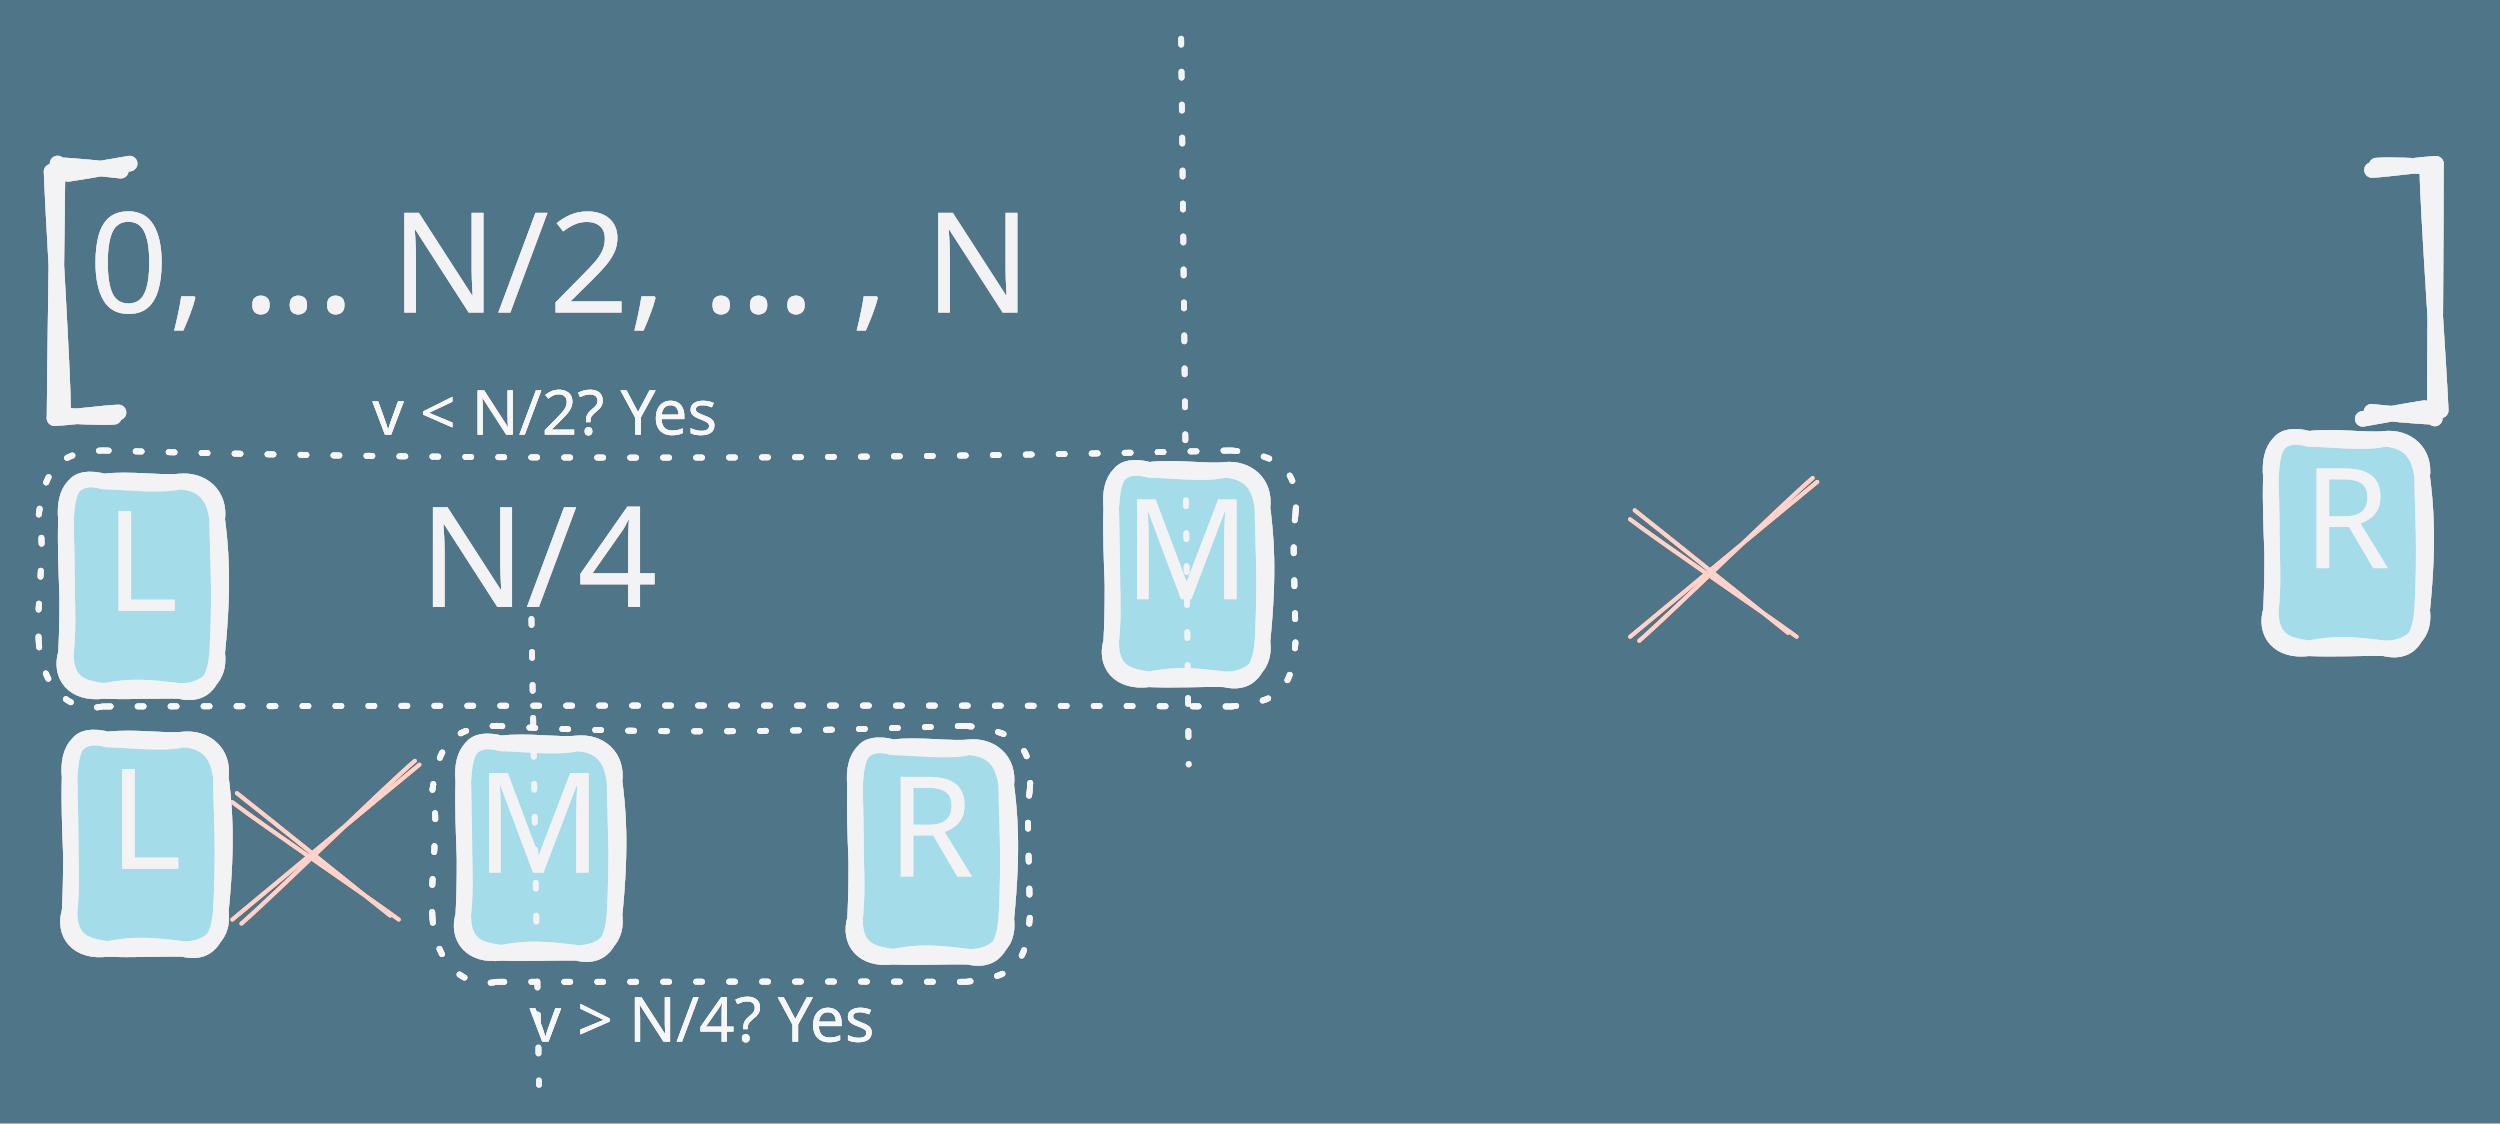
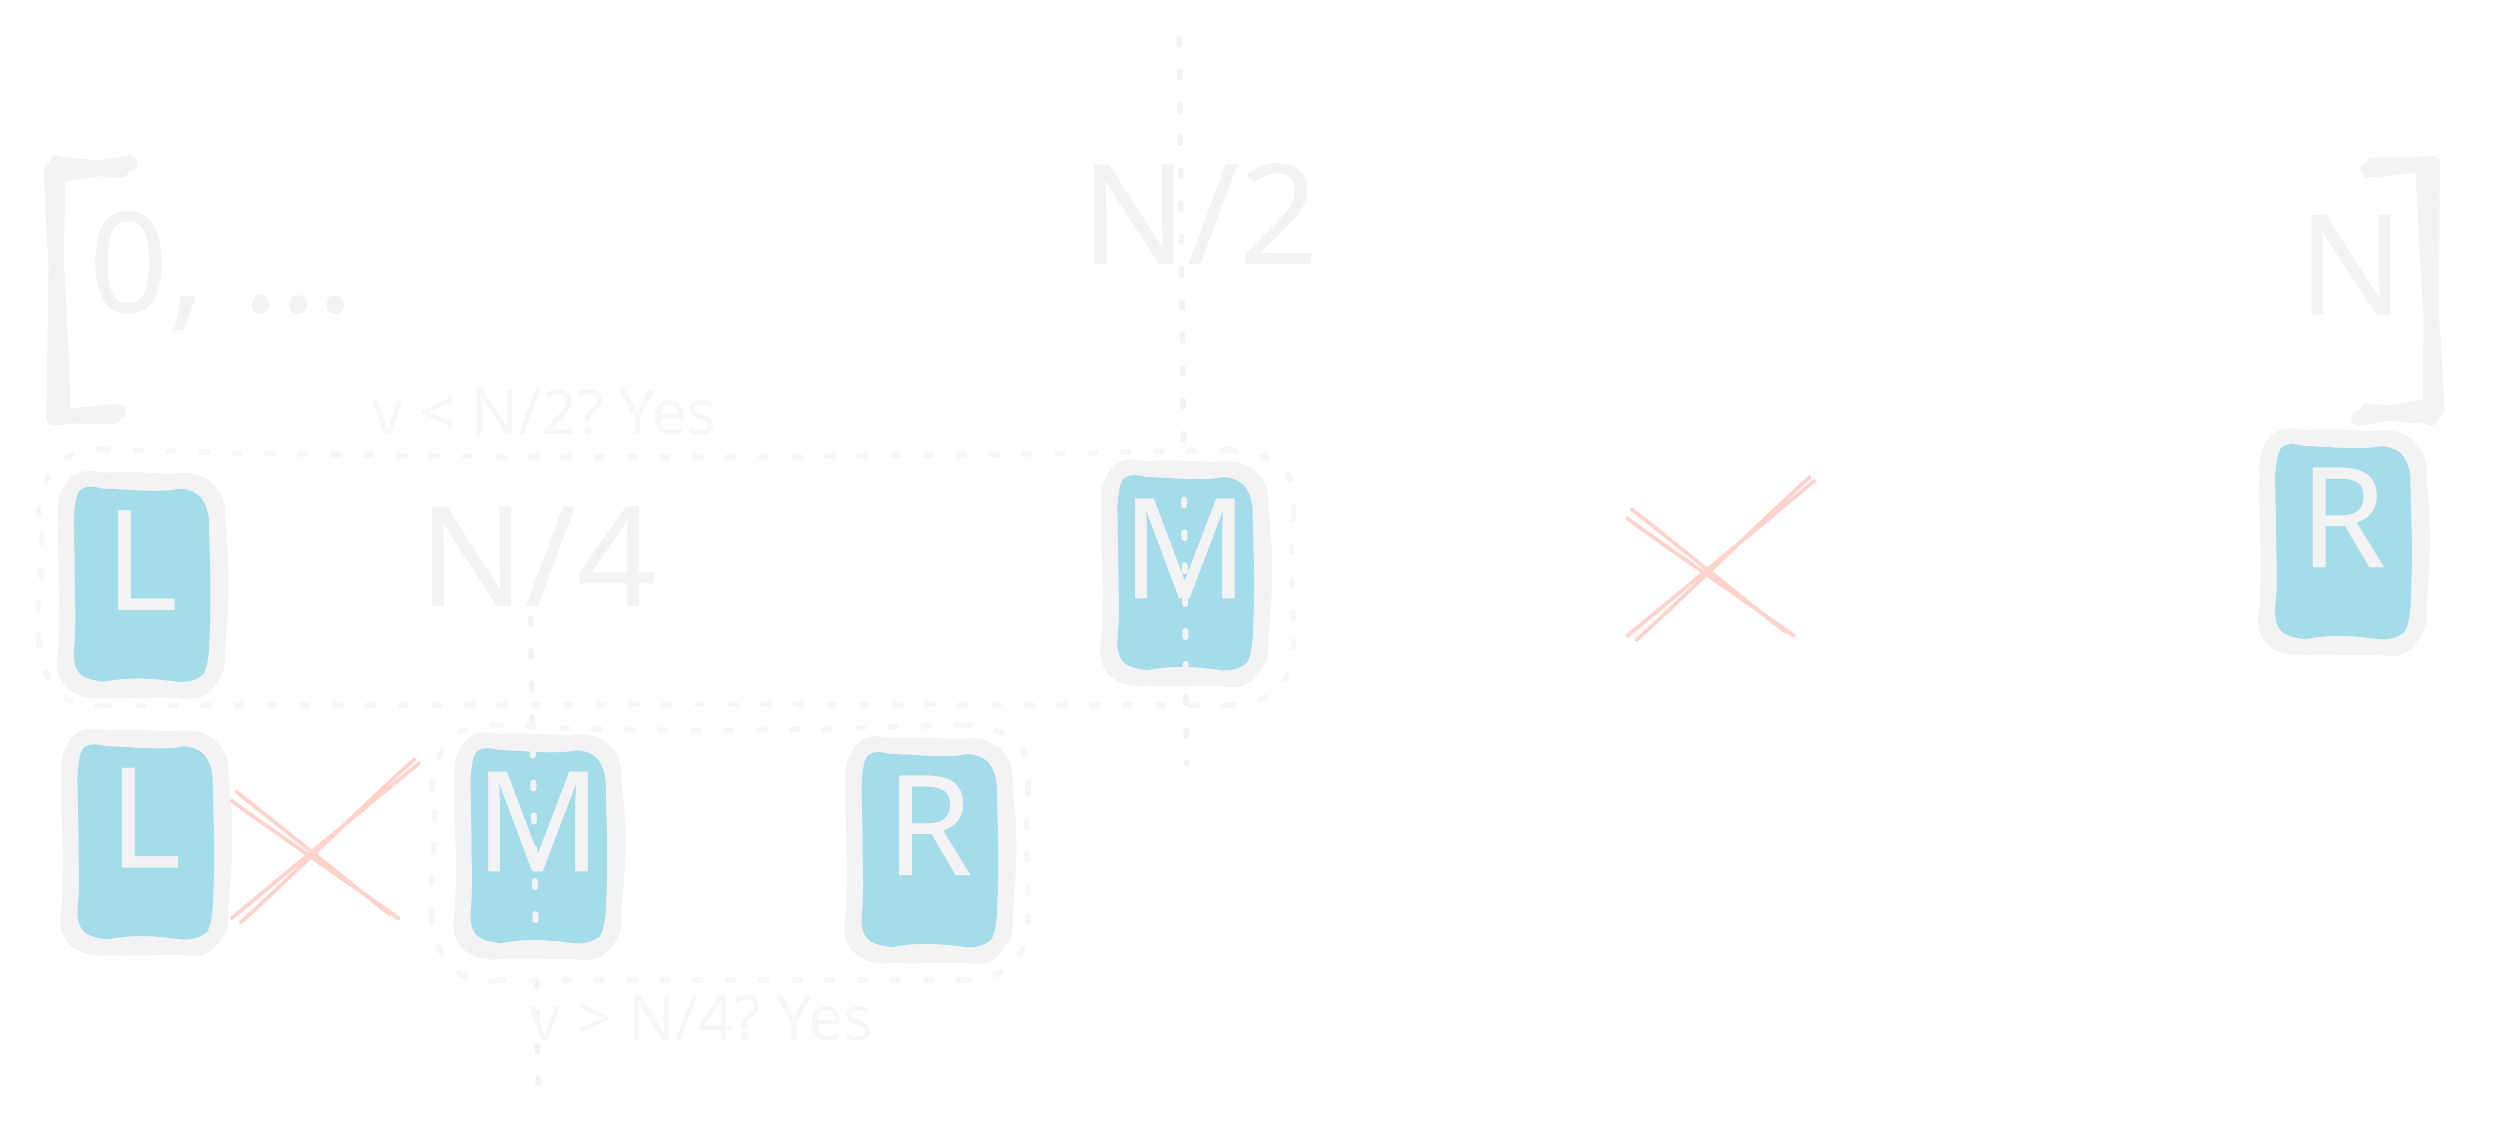
- <svg xmlns="http://www.w3.org/2000/svg" version="1.1" viewBox="0 0 644.573 289.681" width="644.573" height="289.681" filter="invert(93%) hue-rotate(180deg)">
+ <svg xmlns="http://www.w3.org/2000/svg" version="1.1" viewBox="0 0 645.615 289.681" width="645.615" height="289.681" filter="invert(93%) hue-rotate(180deg)">
  <defs>
    <style class="style-fonts">
      @font-face {
        font-family: "Virgil";
        src: url("https://excalidraw.com/Virgil.woff2");
      }
      @font-face {
        font-family: "Cascadia";
        src: url("https://excalidraw.com/Cascadia.woff2");
      }
    </style>
  </defs>
-   <rect x="0" y="0" width="644.573" height="289.681" fill="#e7f5ff" />
  <g stroke-linecap="round">
    <g transform="translate(15 43.14581) rotate(0 -0.2171924 31.82239)">
      <path d="M-0.16 -0.99 C-0.23 9.93, -0.9 53.94, -0.94 64.64 M-1.71 1.1 C-1.36 11.75, 1.23 52.35, 1.28 62.85" stroke="#343a40" stroke-width="4" fill="none" />
    </g>
  </g>
  <mask />
  <g stroke-linecap="round">
    <g transform="translate(15 107.1458) rotate(0 7.309024 -0.08071814)">
      <path d="M-0.94 0.64 C1.68 0.67, 12.87 -0.79, 15.56 -0.8 M0.76 -0.07 C3.2 0.18, 11.57 0.55, 14.38 0.32" stroke="#343a40" stroke-width="4" fill="none" />
    </g>
  </g>
  <mask />
  <g stroke-linecap="round">
    <g transform="translate(15.97931 43.43487) rotate(0 8.504313 0.07335484)">
      <path d="M-0.44 -0.8 C2.25 -0.81, 12.54 0.26, 15.17 0.57 M1.53 1.4 C4.68 0.97, 15.32 -0.9, 17.45 -1.25" stroke="#343a40" stroke-width="4" fill="none" />
    </g>
  </g>
  <mask />
  <g stroke-linecap="round">
    <g transform="translate(627.7931 43.25969) rotate(179.5724 -0.2171924 31.82239)">
      <path d="M-0.16 -0.99 C-0.23 9.93, -0.9 53.94, -0.94 64.64 M-1.71 1.1 C-1.36 11.75, 1.23 52.35, 1.28 62.85" stroke="#343a40" stroke-width="4" fill="none" />
    </g>
  </g>
  <mask />
  <g stroke-linecap="round">
    <g transform="translate(612.5013 43.12296) rotate(179.5724 7.309024 -0.08071814)">
      <path d="M-0.94 0.64 C1.68 0.67, 12.87 -0.79, 15.56 -0.8 M0.76 -0.07 C3.2 0.18, 11.57 0.55, 14.38 0.32" stroke="#343a40" stroke-width="4" fill="none" />
    </g>
  </g>
  <mask />
  <g stroke-linecap="round">
    <g transform="translate(609.6058 106.5402) rotate(179.5724 8.504313 0.07335484)">
      <path d="M-0.44 -0.8 C2.25 -0.81, 12.54 0.26, 15.17 0.57 M1.53 1.4 C4.68 0.97, 15.32 -0.9, 17.45 -1.25" stroke="#343a40" stroke-width="4" fill="none" />
    </g>
  </g>
  <mask />
-   <g transform="translate(22.85411 52.64581) rotate(0 305.8594 21.6)">
-     <text x="0" y="0" font-family="Cascadia, Segoe UI Emoji" font-size="36px" fill="#343a40" text-anchor="start" style="white-space: pre;" direction="ltr" dominant-baseline="text-before-edge">0,  ...     N/2,    ...  , N </text>
+   <g transform="translate(22.85411 52.64581) rotate(0 137.1094 21.6)">
+     <text x="0" y="0" font-family="Cascadia, Segoe UI Emoji" font-size="36px" fill="#343a40" text-anchor="start" style="white-space: pre;" direction="ltr" dominant-baseline="text-before-edge">0,  ...      </text>
  </g>
  <g stroke-linecap="round" transform="translate(17 124.1458) rotate(0 19.5 27)">
    <path d="M10.84 0.26 L35.16 0.92 L39 6.98 L38.21 42.71 L39.85 47.47 L33.93 54.94 L5.94 54.75 L0.13 48.36 L-0.06 4 L5.15 1.34 L10.39 1.39" stroke="none" stroke-width="0" fill="#15aabf" />
    <path d="M9.75 0 M9.75 0 C14.56 0.06, 24.61 1.27, 29.25 0 M9.75 0 C16.36 -0.82, 24.86 0.51, 29.25 0 M29.25 0 C36.29 0.4, 38.32 4.73, 39 9.75 M29.25 0 C35.06 -0.6, 39.84 3.37, 39 9.75 M39 9.75 C39.83 16.31, 40.87 25.77, 39 44.25 M39 9.75 C39.08 19.51, 39.87 27.75, 39 44.25 M39 44.25 C38.58 49.05, 37.13 55.93, 29.25 54 M39 44.25 C40.01 52.07, 33.58 54.19, 29.25 54 M29.25 54 C21.54 53.07, 17.09 52.57, 9.75 54 M29.25 54 C22.05 53.87, 16.73 54.29, 9.75 54 M9.75 54 C4.73 53.25, -0.09 52.44, 0 44.25 M9.75 54 C1.85 55.01, -1.73 49.95, 0 44.25 M0 44.25 C1.14 33.7, -0.39 23.81, 0 9.75 M0 44.25 C0.48 35.35, 0.39 26.87, 0 9.75 M0 9.75 C-0.74 1.94, 2.95 -1.98, 9.75 0 M0 9.75 C0.52 2.13, 1.56 -2.06, 9.75 0" stroke="#343a40" stroke-width="4" fill="none" />
  </g>
  <g transform="translate(25.95312 129.5458) rotate(0 10.54688 21.6)">
    <text x="10.547" y="0" font-family="Cascadia, Segoe UI Emoji" font-size="36px" fill="#343a40" text-anchor="middle" style="white-space: pre;" direction="ltr" dominant-baseline="text-before-edge">L</text>
  </g>
  <g stroke-linecap="round" transform="translate(585.5 113.1458) rotate(0 19.5 27)">
    <path d="M10.84 0.26 L35.16 0.92 L39 6.98 L38.21 42.71 L39.85 47.47 L33.93 54.94 L5.94 54.75 L0.13 48.36 L-0.06 4 L5.15 1.34 L10.39 1.39" stroke="none" stroke-width="0" fill="#15aabf" />
    <path d="M9.75 0 M9.75 0 C14.56 0.06, 24.61 1.27, 29.25 0 M9.75 0 C16.36 -0.82, 24.86 0.51, 29.25 0 M29.25 0 C36.29 0.4, 38.32 4.73, 39 9.75 M29.25 0 C35.06 -0.6, 39.84 3.37, 39 9.75 M39 9.75 C39.83 16.31, 40.87 25.77, 39 44.25 M39 9.75 C39.08 19.51, 39.87 27.75, 39 44.25 M39 44.25 C38.58 49.05, 37.13 55.93, 29.25 54 M39 44.25 C40.01 52.07, 33.58 54.19, 29.25 54 M29.25 54 C21.54 53.07, 17.09 52.57, 9.75 54 M29.25 54 C22.05 53.87, 16.73 54.29, 9.75 54 M9.75 54 C4.73 53.25, -0.09 52.44, 0 44.25 M9.75 54 C1.85 55.01, -1.73 49.95, 0 44.25 M0 44.25 C1.14 33.7, -0.39 23.81, 0 9.75 M0 44.25 C0.48 35.35, 0.39 26.87, 0 9.75 M0 9.75 C-0.74 1.94, 2.95 -1.98, 9.75 0 M0 9.75 C0.52 2.13, 1.56 -2.06, 9.75 0" stroke="#343a40" stroke-width="4" fill="none" />
  </g>
  <g transform="translate(594.4531 118.5458) rotate(0 10.54688 21.6)">
    <text x="10.547" y="0" font-family="Cascadia, Segoe UI Emoji" font-size="36px" fill="#343a40" text-anchor="middle" style="white-space: pre;" direction="ltr" dominant-baseline="text-before-edge">R</text>
  </g>
  <g stroke-linecap="round" transform="translate(286.5 121.1458) rotate(0 19.5 27)">
    <path d="M10.84 0.26 L35.16 0.92 L39 6.98 L38.21 42.71 L39.85 47.47 L33.93 54.94 L5.94 54.75 L0.13 48.36 L-0.06 4 L5.15 1.34 L10.39 1.39" stroke="none" stroke-width="0" fill="#15aabf" />
    <path d="M9.75 0 M9.75 0 C14.56 0.06, 24.61 1.27, 29.25 0 M9.75 0 C16.36 -0.82, 24.86 0.51, 29.25 0 M29.25 0 C36.29 0.4, 38.32 4.73, 39 9.75 M29.25 0 C35.06 -0.6, 39.84 3.37, 39 9.75 M39 9.75 C39.83 16.31, 40.87 25.77, 39 44.25 M39 9.75 C39.08 19.51, 39.87 27.75, 39 44.25 M39 44.25 C38.58 49.05, 37.13 55.93, 29.25 54 M39 44.25 C40.01 52.07, 33.58 54.19, 29.25 54 M29.25 54 C21.54 53.07, 17.09 52.57, 9.75 54 M29.25 54 C22.05 53.87, 16.73 54.29, 9.75 54 M9.75 54 C4.73 53.25, -0.09 52.44, 0 44.25 M9.75 54 C1.85 55.01, -1.73 49.95, 0 44.25 M0 44.25 C1.14 33.7, -0.39 23.81, 0 9.75 M0 44.25 C0.48 35.35, 0.39 26.87, 0 9.75 M0 9.75 C-0.74 1.94, 2.95 -1.98, 9.75 0 M0 9.75 C0.52 2.13, 1.56 -2.06, 9.75 0" stroke="#343a40" stroke-width="4" fill="none" />
  </g>
  <g transform="translate(295.4531 126.5458) rotate(0 10.54688 21.6)">
    <text x="10.547" y="0" font-family="Cascadia, Segoe UI Emoji" font-size="36px" fill="#343a40" text-anchor="middle" style="white-space: pre;" direction="ltr" dominant-baseline="text-before-edge">M</text>
  </g>
  <g stroke-linecap="round">
    <g transform="translate(305 9.145813) rotate(0 0.508162 94.38974)">
      <path d="M-0.47 0.85 C-0.08 32.26, 1.11 156.63, 1.48 187.93" stroke="#343a40" stroke-width="1.5" fill="none" stroke-dasharray="1.5 7" />
    </g>
  </g>
  <mask />
  <g stroke-linecap="round" transform="translate(17.94483 190.6703) rotate(0 19.5 27)">
    <path d="M10.84 0.26 L35.16 0.92 L39 6.98 L38.21 42.71 L39.85 47.47 L33.93 54.94 L5.94 54.75 L0.13 48.36 L-0.06 4 L5.15 1.34 L10.39 1.39" stroke="none" stroke-width="0" fill="#15aabf" />
    <path d="M9.75 0 M9.75 0 C14.56 0.06, 24.61 1.27, 29.25 0 M9.75 0 C16.36 -0.82, 24.86 0.51, 29.25 0 M29.25 0 C36.29 0.4, 38.32 4.73, 39 9.75 M29.25 0 C35.06 -0.6, 39.84 3.37, 39 9.75 M39 9.75 C39.83 16.31, 40.87 25.77, 39 44.25 M39 9.75 C39.08 19.51, 39.87 27.75, 39 44.25 M39 44.25 C38.58 49.05, 37.13 55.93, 29.25 54 M39 44.25 C40.01 52.07, 33.58 54.19, 29.25 54 M29.25 54 C21.54 53.07, 17.09 52.57, 9.75 54 M29.25 54 C22.05 53.87, 16.73 54.29, 9.75 54 M9.75 54 C4.73 53.25, -0.09 52.44, 0 44.25 M9.75 54 C1.85 55.01, -1.73 49.95, 0 44.25 M0 44.25 C1.14 33.7, -0.39 23.81, 0 9.75 M0 44.25 C0.48 35.35, 0.39 26.87, 0 9.75 M0 9.75 C-0.74 1.94, 2.95 -1.98, 9.75 0 M0 9.75 C0.52 2.13, 1.56 -2.06, 9.75 0" stroke="#343a40" stroke-width="4" fill="none" />
  </g>
  <g transform="translate(26.89795 196.0703) rotate(0 10.54688 21.6)">
    <text x="10.547" y="0" font-family="Cascadia, Segoe UI Emoji" font-size="36px" fill="#343a40" text-anchor="middle" style="white-space: pre;" direction="ltr" dominant-baseline="text-before-edge">L</text>
  </g>
  <g stroke-linecap="round" transform="translate(220.4448 192.6703) rotate(0 19.5 27)">
    <path d="M10.84 0.26 L35.16 0.92 L39 6.98 L38.21 42.71 L39.85 47.47 L33.93 54.94 L5.94 54.75 L0.13 48.36 L-0.06 4 L5.15 1.34 L10.39 1.39" stroke="none" stroke-width="0" fill="#15aabf" />
    <path d="M9.75 0 M9.75 0 C14.56 0.06, 24.61 1.27, 29.25 0 M9.75 0 C16.36 -0.82, 24.86 0.51, 29.25 0 M29.25 0 C36.29 0.4, 38.32 4.73, 39 9.75 M29.25 0 C35.06 -0.6, 39.84 3.37, 39 9.75 M39 9.75 C39.83 16.31, 40.87 25.77, 39 44.25 M39 9.75 C39.08 19.51, 39.87 27.75, 39 44.25 M39 44.25 C38.58 49.05, 37.13 55.93, 29.25 54 M39 44.25 C40.01 52.07, 33.58 54.19, 29.25 54 M29.25 54 C21.54 53.07, 17.09 52.57, 9.75 54 M29.25 54 C22.05 53.87, 16.73 54.29, 9.75 54 M9.75 54 C4.73 53.25, -0.09 52.44, 0 44.25 M9.75 54 C1.85 55.01, -1.73 49.95, 0 44.25 M0 44.25 C1.14 33.7, -0.39 23.81, 0 9.75 M0 44.25 C0.48 35.35, 0.39 26.87, 0 9.75 M0 9.75 C-0.74 1.94, 2.95 -1.98, 9.75 0 M0 9.75 C0.52 2.13, 1.56 -2.06, 9.75 0" stroke="#343a40" stroke-width="4" fill="none" />
  </g>
  <g transform="translate(229.398 198.0703) rotate(0 10.54688 21.6)">
    <text x="10.547" y="0" font-family="Cascadia, Segoe UI Emoji" font-size="36px" fill="#343a40" text-anchor="middle" style="white-space: pre;" direction="ltr" dominant-baseline="text-before-edge">R</text>
  </g>
  <g stroke-linecap="round" transform="translate(119.4448 191.6703) rotate(0 19.5 27)">
    <path d="M10.84 0.26 L35.16 0.92 L39 6.98 L38.21 42.71 L39.85 47.47 L33.93 54.94 L5.94 54.75 L0.13 48.36 L-0.06 4 L5.15 1.34 L10.39 1.39" stroke="none" stroke-width="0" fill="#15aabf" />
    <path d="M9.75 0 M9.75 0 C14.56 0.06, 24.61 1.27, 29.25 0 M9.75 0 C16.36 -0.82, 24.86 0.51, 29.25 0 M29.25 0 C36.29 0.4, 38.32 4.73, 39 9.75 M29.25 0 C35.06 -0.6, 39.84 3.37, 39 9.75 M39 9.75 C39.83 16.31, 40.87 25.77, 39 44.25 M39 9.75 C39.08 19.51, 39.87 27.75, 39 44.25 M39 44.25 C38.58 49.05, 37.13 55.93, 29.25 54 M39 44.25 C40.01 52.07, 33.58 54.19, 29.25 54 M29.25 54 C21.54 53.07, 17.09 52.57, 9.75 54 M29.25 54 C22.05 53.87, 16.73 54.29, 9.75 54 M9.75 54 C4.73 53.25, -0.09 52.44, 0 44.25 M9.75 54 C1.85 55.01, -1.73 49.95, 0 44.25 M0 44.25 C1.14 33.7, -0.39 23.81, 0 9.75 M0 44.25 C0.48 35.35, 0.39 26.87, 0 9.75 M0 9.75 C-0.74 1.94, 2.95 -1.98, 9.75 0 M0 9.75 C0.52 2.13, 1.56 -2.06, 9.75 0" stroke="#343a40" stroke-width="4" fill="none" />
  </g>
  <g transform="translate(128.398 197.0703) rotate(0 10.54688 21.6)">
    <text x="10.547" y="0" font-family="Cascadia, Segoe UI Emoji" font-size="36px" fill="#343a40" text-anchor="middle" style="white-space: pre;" direction="ltr" dominant-baseline="text-before-edge">M</text>
  </g>
  <g stroke-linecap="round">
    <g transform="translate(421 132.1458) rotate(0 20.73905 15.72469)">
      <path d="M0.48 -0.57 C7.28 4.76, 33.24 25.7, 40.01 31.01 M-0.73 1.74 C6.51 7.28, 35.36 26.94, 42.21 32.02" stroke="#d9480f" stroke-width="1" fill="none" />
    </g>
  </g>
  <mask />
  <g stroke-linecap="round">
    <g transform="translate(468 124.1458) rotate(0 -23.57862 20.08211)">
      <path d="M0.54 0.09 C-7.56 6.69, -39.7 33.41, -47.7 40.03 M-0.64 -0.9 C-8.42 5.77, -37.38 34.15, -45.35 41.06" stroke="#d9480f" stroke-width="1" fill="none" />
    </g>
  </g>
  <mask />
  <g stroke-linecap="round">
    <g transform="translate(137.4918 158.7561) rotate(0 0.508162 60.88974)">
      <path d="M-0.47 0.85 C-0.08 21.09, 1.11 100.79, 1.48 120.93" stroke="#343a40" stroke-width="1.5" fill="none" stroke-dasharray="1.5 7" />
    </g>
  </g>
  <mask />
  <g stroke-linecap="round">
    <g transform="translate(60.59621 205.0637) rotate(0 20.73905 15.72469)">
      <path d="M0.48 -0.57 C7.28 4.76, 33.24 25.7, 40.01 31.01 M-0.73 1.74 C6.51 7.28, 35.36 26.94, 42.21 32.02" stroke="#d9480f" stroke-width="1" fill="none" />
    </g>
  </g>
  <mask />
  <g stroke-linecap="round">
    <g transform="translate(107.5962 197.0637) rotate(0 -23.57862 20.08211)">
      <path d="M0.54 0.09 C-7.56 6.69, -39.7 33.41, -47.7 40.03 M-0.64 -0.9 C-8.42 5.77, -37.38 34.15, -45.35 41.06" stroke="#d9480f" stroke-width="1" fill="none" />
    </g>
  </g>
  <mask />
  <g transform="translate(96 99.64581) rotate(0 52.4481 10)">
    <text x="0" y="0" font-family="Virgil, Segoe UI Emoji" font-size="16px" fill="#000000" text-anchor="start" style="white-space: pre;" direction="ltr" dominant-baseline="text-before-edge">v &lt; N/2? Yes</text>
  </g>
  <g transform="translate(136.5519 256.1458) rotate(0 54.91209 10)">
    <text x="0" y="0" font-family="Virgil, Segoe UI Emoji" font-size="16px" fill="#000000" text-anchor="start" style="white-space: pre;" direction="ltr" dominant-baseline="text-before-edge"> v &gt; N/4? Yes</text>
  </g>
  <g transform="translate(108.1406 128.5458) rotate(0 31.64062 21.6)">
    <text x="0" y="0" font-family="Cascadia, Segoe UI Emoji" font-size="36px" fill="#343a40" text-anchor="start" style="white-space: pre;" direction="ltr" dominant-baseline="text-before-edge">N/4</text>
  </g>
  <g stroke-linecap="round" transform="translate(10 116.1458) rotate(0 162 33)">
    <path d="M16.5 0 M16.5 0 C124.85 3.08, 236.84 1.77, 307.5 0 M307.5 0 C319.75 1.18, 325.16 4.8, 324 16.5 M324 16.5 C323.06 23.77, 323.87 32.22, 324 49.5 M324 49.5 C323.2 62.33, 319.13 64.77, 307.5 66 M307.5 66 C217.69 65.59, 126.59 65.77, 16.5 66 M16.5 66 C7.45 67.97, 0.47 60.02, 0 49.5 M0 49.5 C-0.74 38.17, 1.97 25.86, 0 16.5 M0 16.5 C1.46 5.25, 4.72 0.29, 16.5 0" stroke="#000000" stroke-width="1.5" fill="none" stroke-dasharray="1.5 7" />
  </g>
  <g stroke-linecap="round" transform="translate(111.5 187.1458) rotate(0 77 33)">
    <path d="M16.5 0 M16.5 0 C60.49 2.65, 109.34 0.9, 137.5 0 M137.5 0 C149.75 1.18, 155.16 4.8, 154 16.5 M154 16.5 C153.06 23.77, 153.87 32.22, 154 49.5 M154 49.5 C153.2 62.33, 149.13 64.77, 137.5 66 M137.5 66 C100.25 65.82, 61.28 66.06, 16.5 66 M16.5 66 C7.45 67.97, 0.47 60.02, 0 49.5 M0 49.5 C-0.74 38.17, 1.97 25.86, 0 16.5 M0 16.5 C1.46 5.25, 4.72 0.29, 16.5 0" stroke="#000000" stroke-width="1.5" fill="none" stroke-dasharray="1.5 7" />
  </g>
+   <g transform="translate(593.4271 53.24068) rotate(0 21.09375 21.6)">
+     <text x="0" y="0" font-family="Cascadia, Segoe UI Emoji" font-size="36px" fill="#343a40" text-anchor="start" style="white-space: pre;" direction="ltr" dominant-baseline="text-before-edge">N </text>
+   </g>
+   <g transform="translate(279.1927 40.24068) rotate(0 42.1875 21.6)">
+     <text x="0" y="0" font-family="Cascadia, Segoe UI Emoji" font-size="36px" fill="#343a40" text-anchor="start" style="white-space: pre;" direction="ltr" dominant-baseline="text-before-edge">N/2 </text>
+   </g>
</svg>
